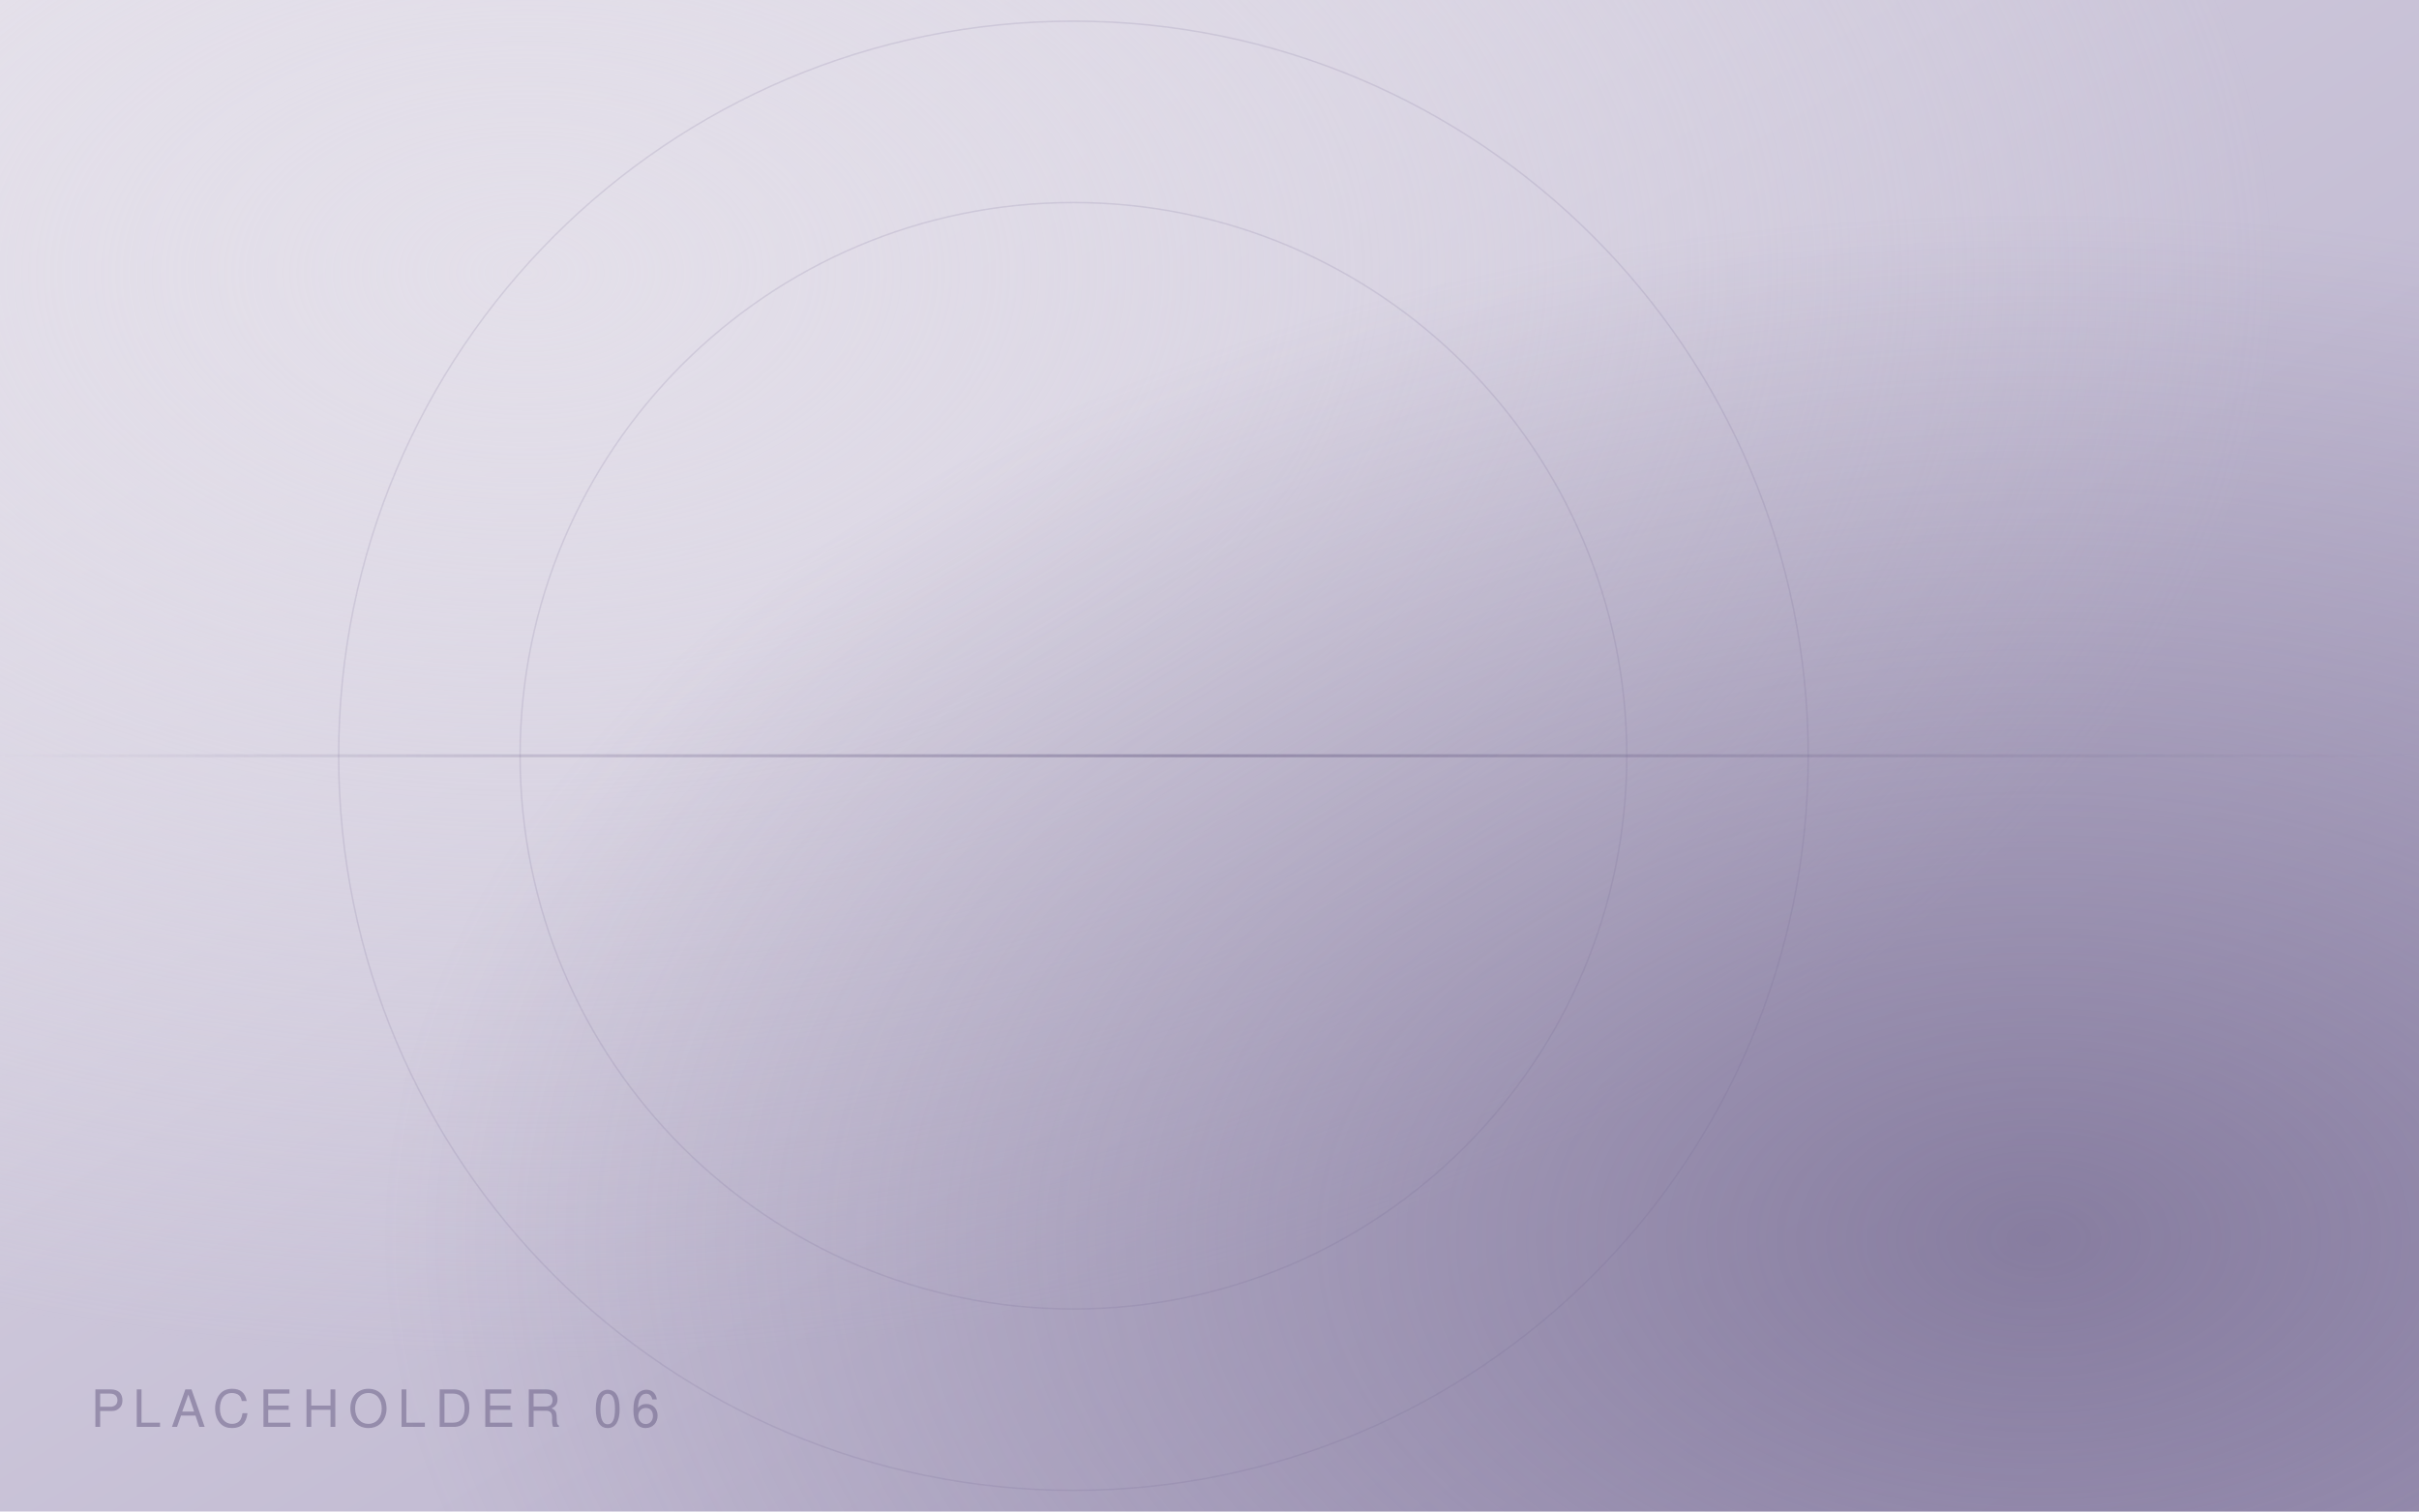
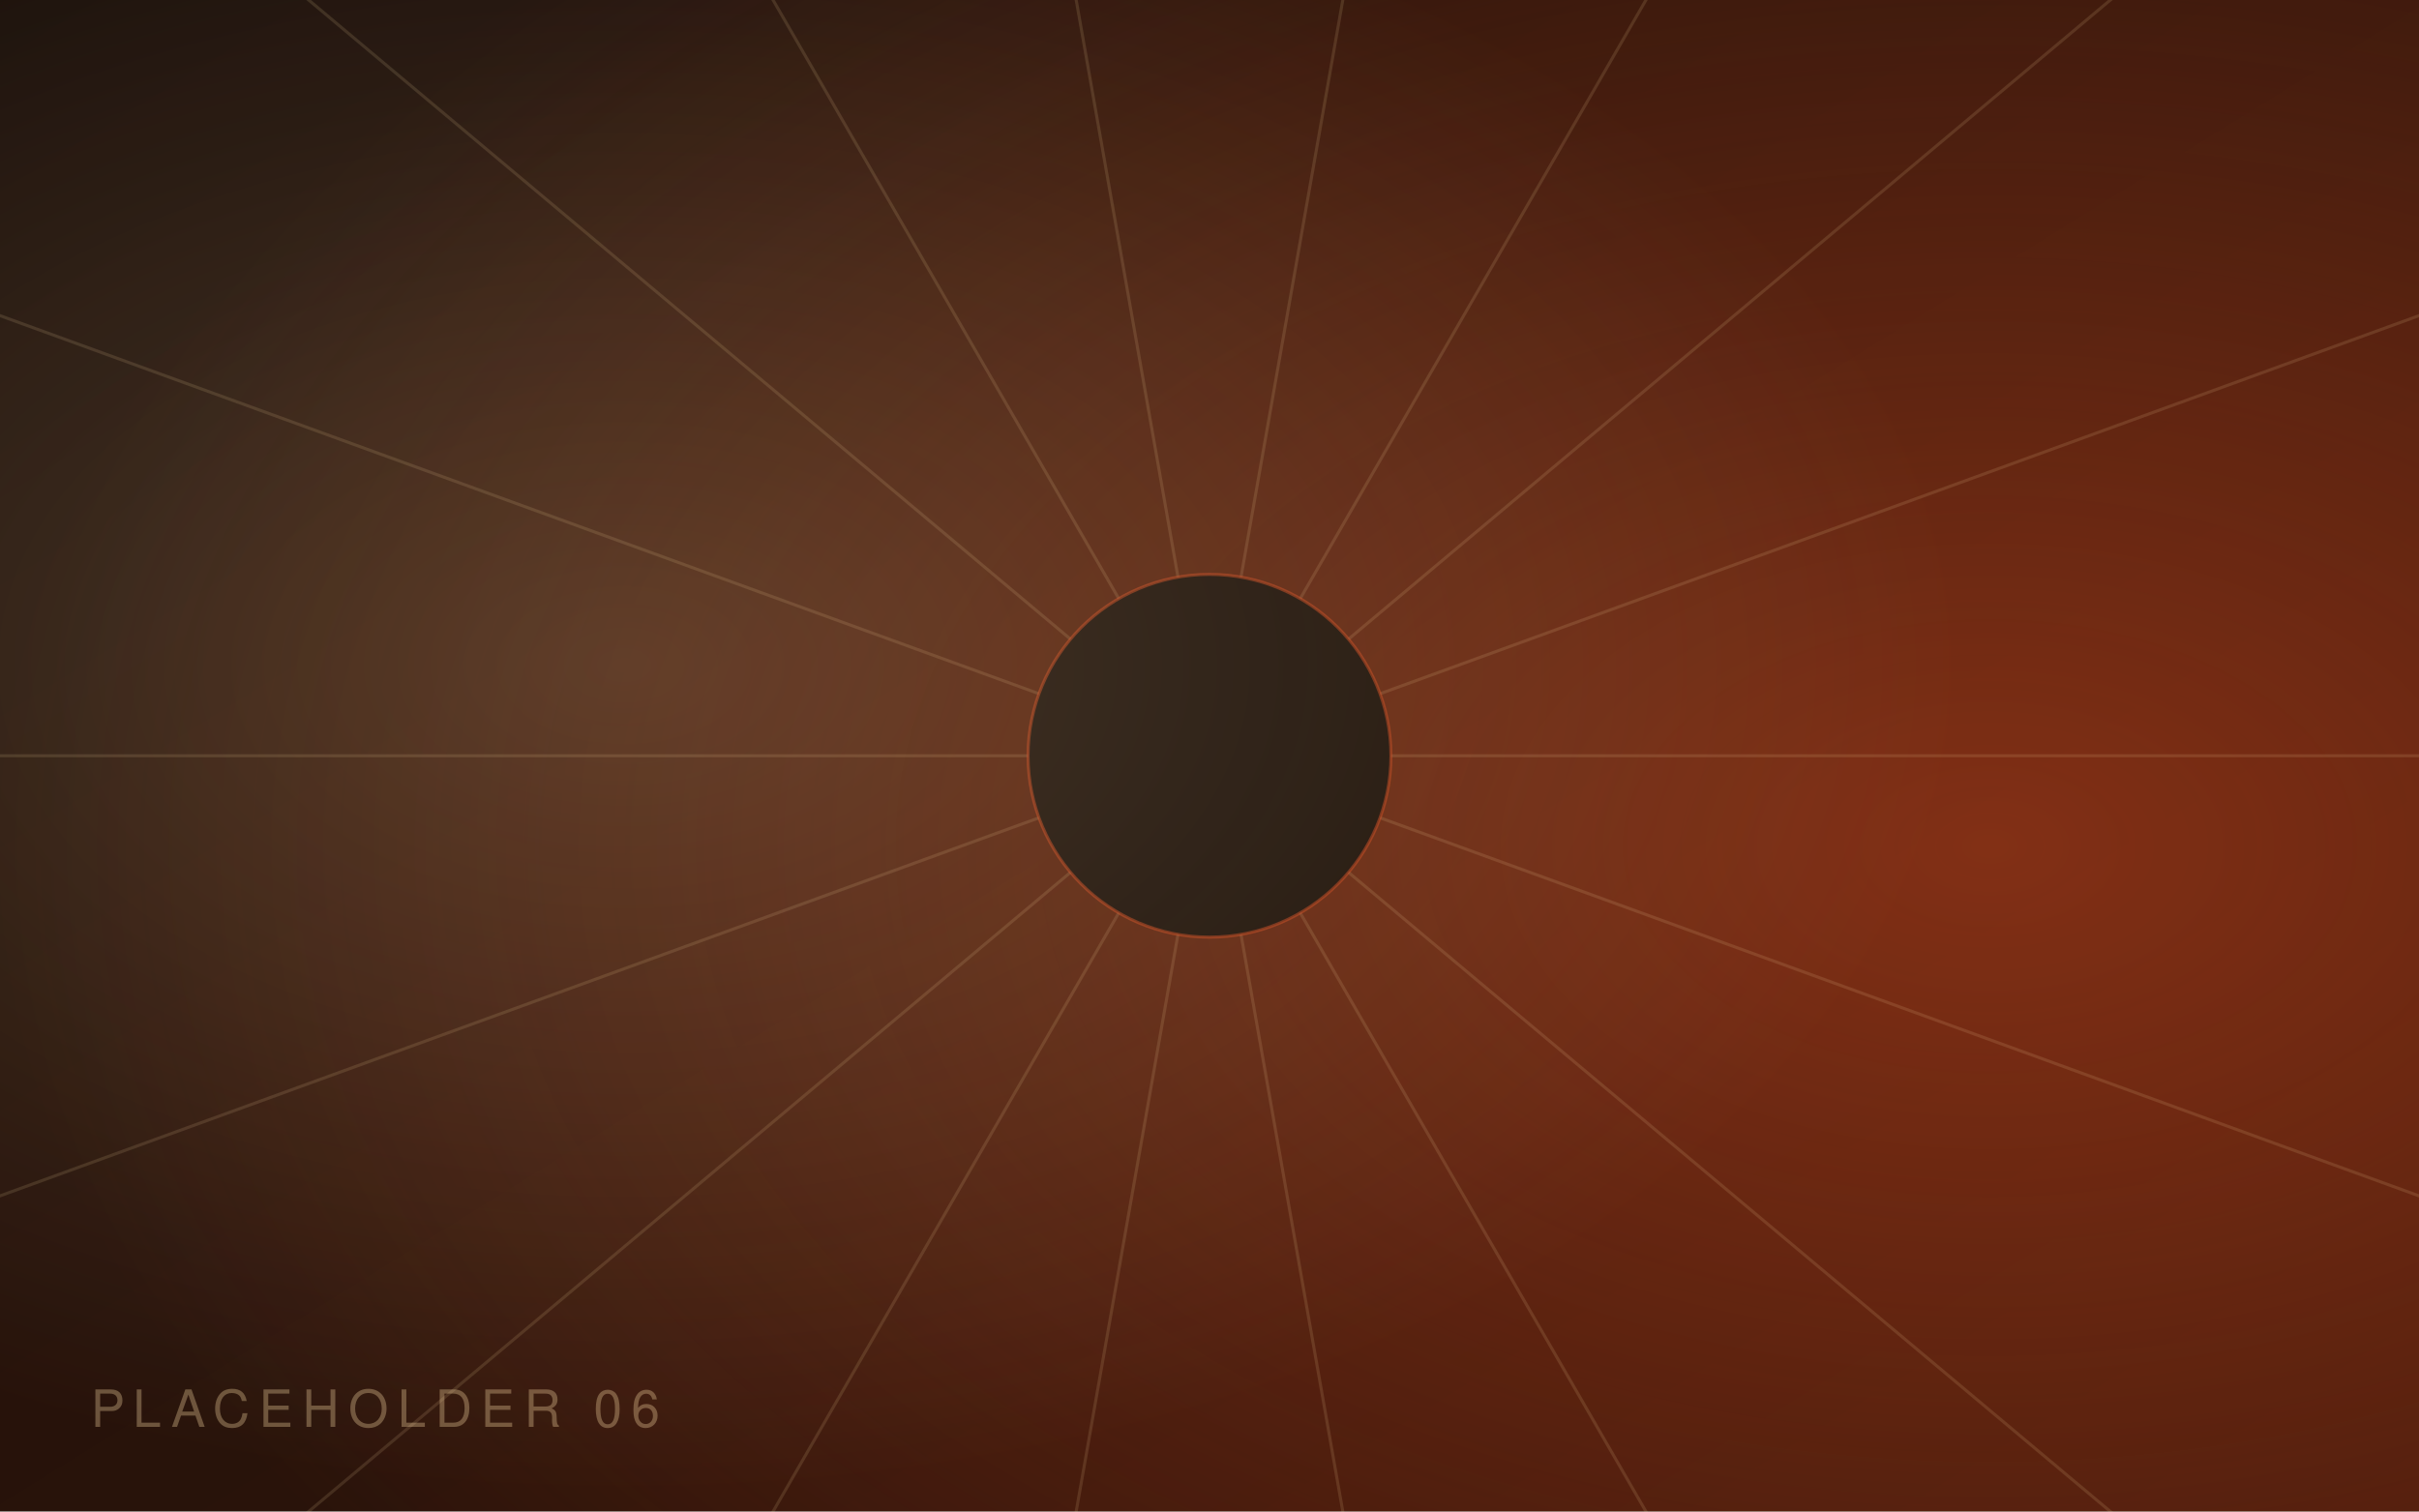
<svg xmlns="http://www.w3.org/2000/svg" viewBox="0 0 1600 1000" width="1600" height="1000" role="img" aria-label="Placeholder artwork 6">
  <defs>
    <linearGradient id="b6" x1="0" y1="0" x2="1" y2="1">
-       <stop offset="0" stop-color="#E4E0EA" />
-       <stop offset="1" stop-color="#ADA4C4" />
+       <stop offset="0" stop-color="#1c110b" />
+       <stop offset="1" stop-color="#331409" />
    </linearGradient>
-     <radialGradient id="g6a" cx="0.22" cy="0.18" r="0.72">
-       <stop offset="0" stop-color="#E4E0EA" stop-opacity="0.95" />
-       <stop offset="1" stop-color="#E4E0EA" stop-opacity="0" />
+     <radialGradient id="w6" cx="0.82" cy="0.56" r="0.82">
+       <stop offset="0" stop-color="#c9471e" stop-opacity="0.55" />
+       <stop offset="1" stop-color="#c9471e" stop-opacity="0" />
    </radialGradient>
-     <radialGradient id="g6b" cx="0.84" cy="0.82" r="0.68">
-       <stop offset="0" stop-color="#6E6389" stop-opacity="0.65" />
-       <stop offset="1" stop-color="#6E6389" stop-opacity="0" />
+     <radialGradient id="t6" cx="0.26" cy="0.44" r="0.55">
+       <stop offset="0" stop-color="#ffe0a8" stop-opacity="0.18" />
+       <stop offset="1" stop-color="#ffe0a8" stop-opacity="0" />
    </radialGradient>
-     <linearGradient id="s6" x1="0" y1="0" x2="1" y2="0">
-       <stop offset="0" stop-color="#6E6389" stop-opacity="0" />
-       <stop offset="0.5" stop-color="#6E6389" stop-opacity="0.5" />
-       <stop offset="1" stop-color="#6E6389" stop-opacity="0" />
-     </linearGradient>
  </defs>
  <rect width="1600" height="1000" fill="url(#b6)" />
-   <rect width="1600" height="1000" fill="url(#g6a)" />
-   <rect width="1600" height="1000" fill="url(#g6b)" />
-   <g fill="none" stroke="#6E6389" stroke-opacity="0.16">
-     <circle cx="710" cy="500" r="366" />
-     <circle cx="710" cy="500" r="486" />
+   <rect width="1600" height="1000" fill="url(#w6)" />
+   <g stroke="#ffe0a8" stroke-opacity="0.13" stroke-width="2">
+     <line x1="800" y1="500" x2="1700.0" y2="500.0" />
+     <line x1="800" y1="500" x2="1645.7" y2="807.8" />
+     <line x1="800" y1="500" x2="1489.4" y2="1078.5" />
+     <line x1="800" y1="500" x2="1250.0" y2="1279.4" />
+     <line x1="800" y1="500" x2="956.3" y2="1386.3" />
+     <line x1="800" y1="500" x2="643.7" y2="1386.3" />
+     <line x1="800" y1="500" x2="350.0" y2="1279.4" />
+     <line x1="800" y1="500" x2="110.6" y2="1078.5" />
+     <line x1="800" y1="500" x2="-45.7" y2="807.8" />
+     <line x1="800" y1="500" x2="-100.0" y2="500.0" />
+     <line x1="800" y1="500" x2="-45.7" y2="192.2" />
+     <line x1="800" y1="500" x2="110.6" y2="-78.5" />
+     <line x1="800" y1="500" x2="350.0" y2="-279.4" />
+     <line x1="800" y1="500" x2="643.7" y2="-386.3" />
+     <line x1="800" y1="500" x2="956.3" y2="-386.3" />
+     <line x1="800" y1="500" x2="1250.0" y2="-279.4" />
+     <line x1="800" y1="500" x2="1489.4" y2="-78.5" />
+     <line x1="800" y1="500" x2="1645.7" y2="192.2" />
  </g>
-   <rect x="0" y="499" width="1600" height="2" fill="url(#s6)" />
-   <text x="60" y="944" font-family="Helvetica, Arial, sans-serif" font-size="34" font-weight="500" letter-spacing="6" fill="#6E6389" fill-opacity="0.55">PLACEHOLDER 06</text>
+   <circle cx="800" cy="500" r="120" fill="#1c110b" />
+   <circle cx="800" cy="500" r="120" fill="none" stroke="#c9471e" stroke-opacity="0.5" stroke-width="2" />
+   <rect width="1600" height="1000" fill="url(#t6)" />
+   <text x="60" y="944" font-family="Helvetica, Arial, sans-serif" font-size="34" font-weight="500" letter-spacing="6" fill="#ffe0a8" fill-opacity="0.32">PLACEHOLDER 06</text>
</svg>
